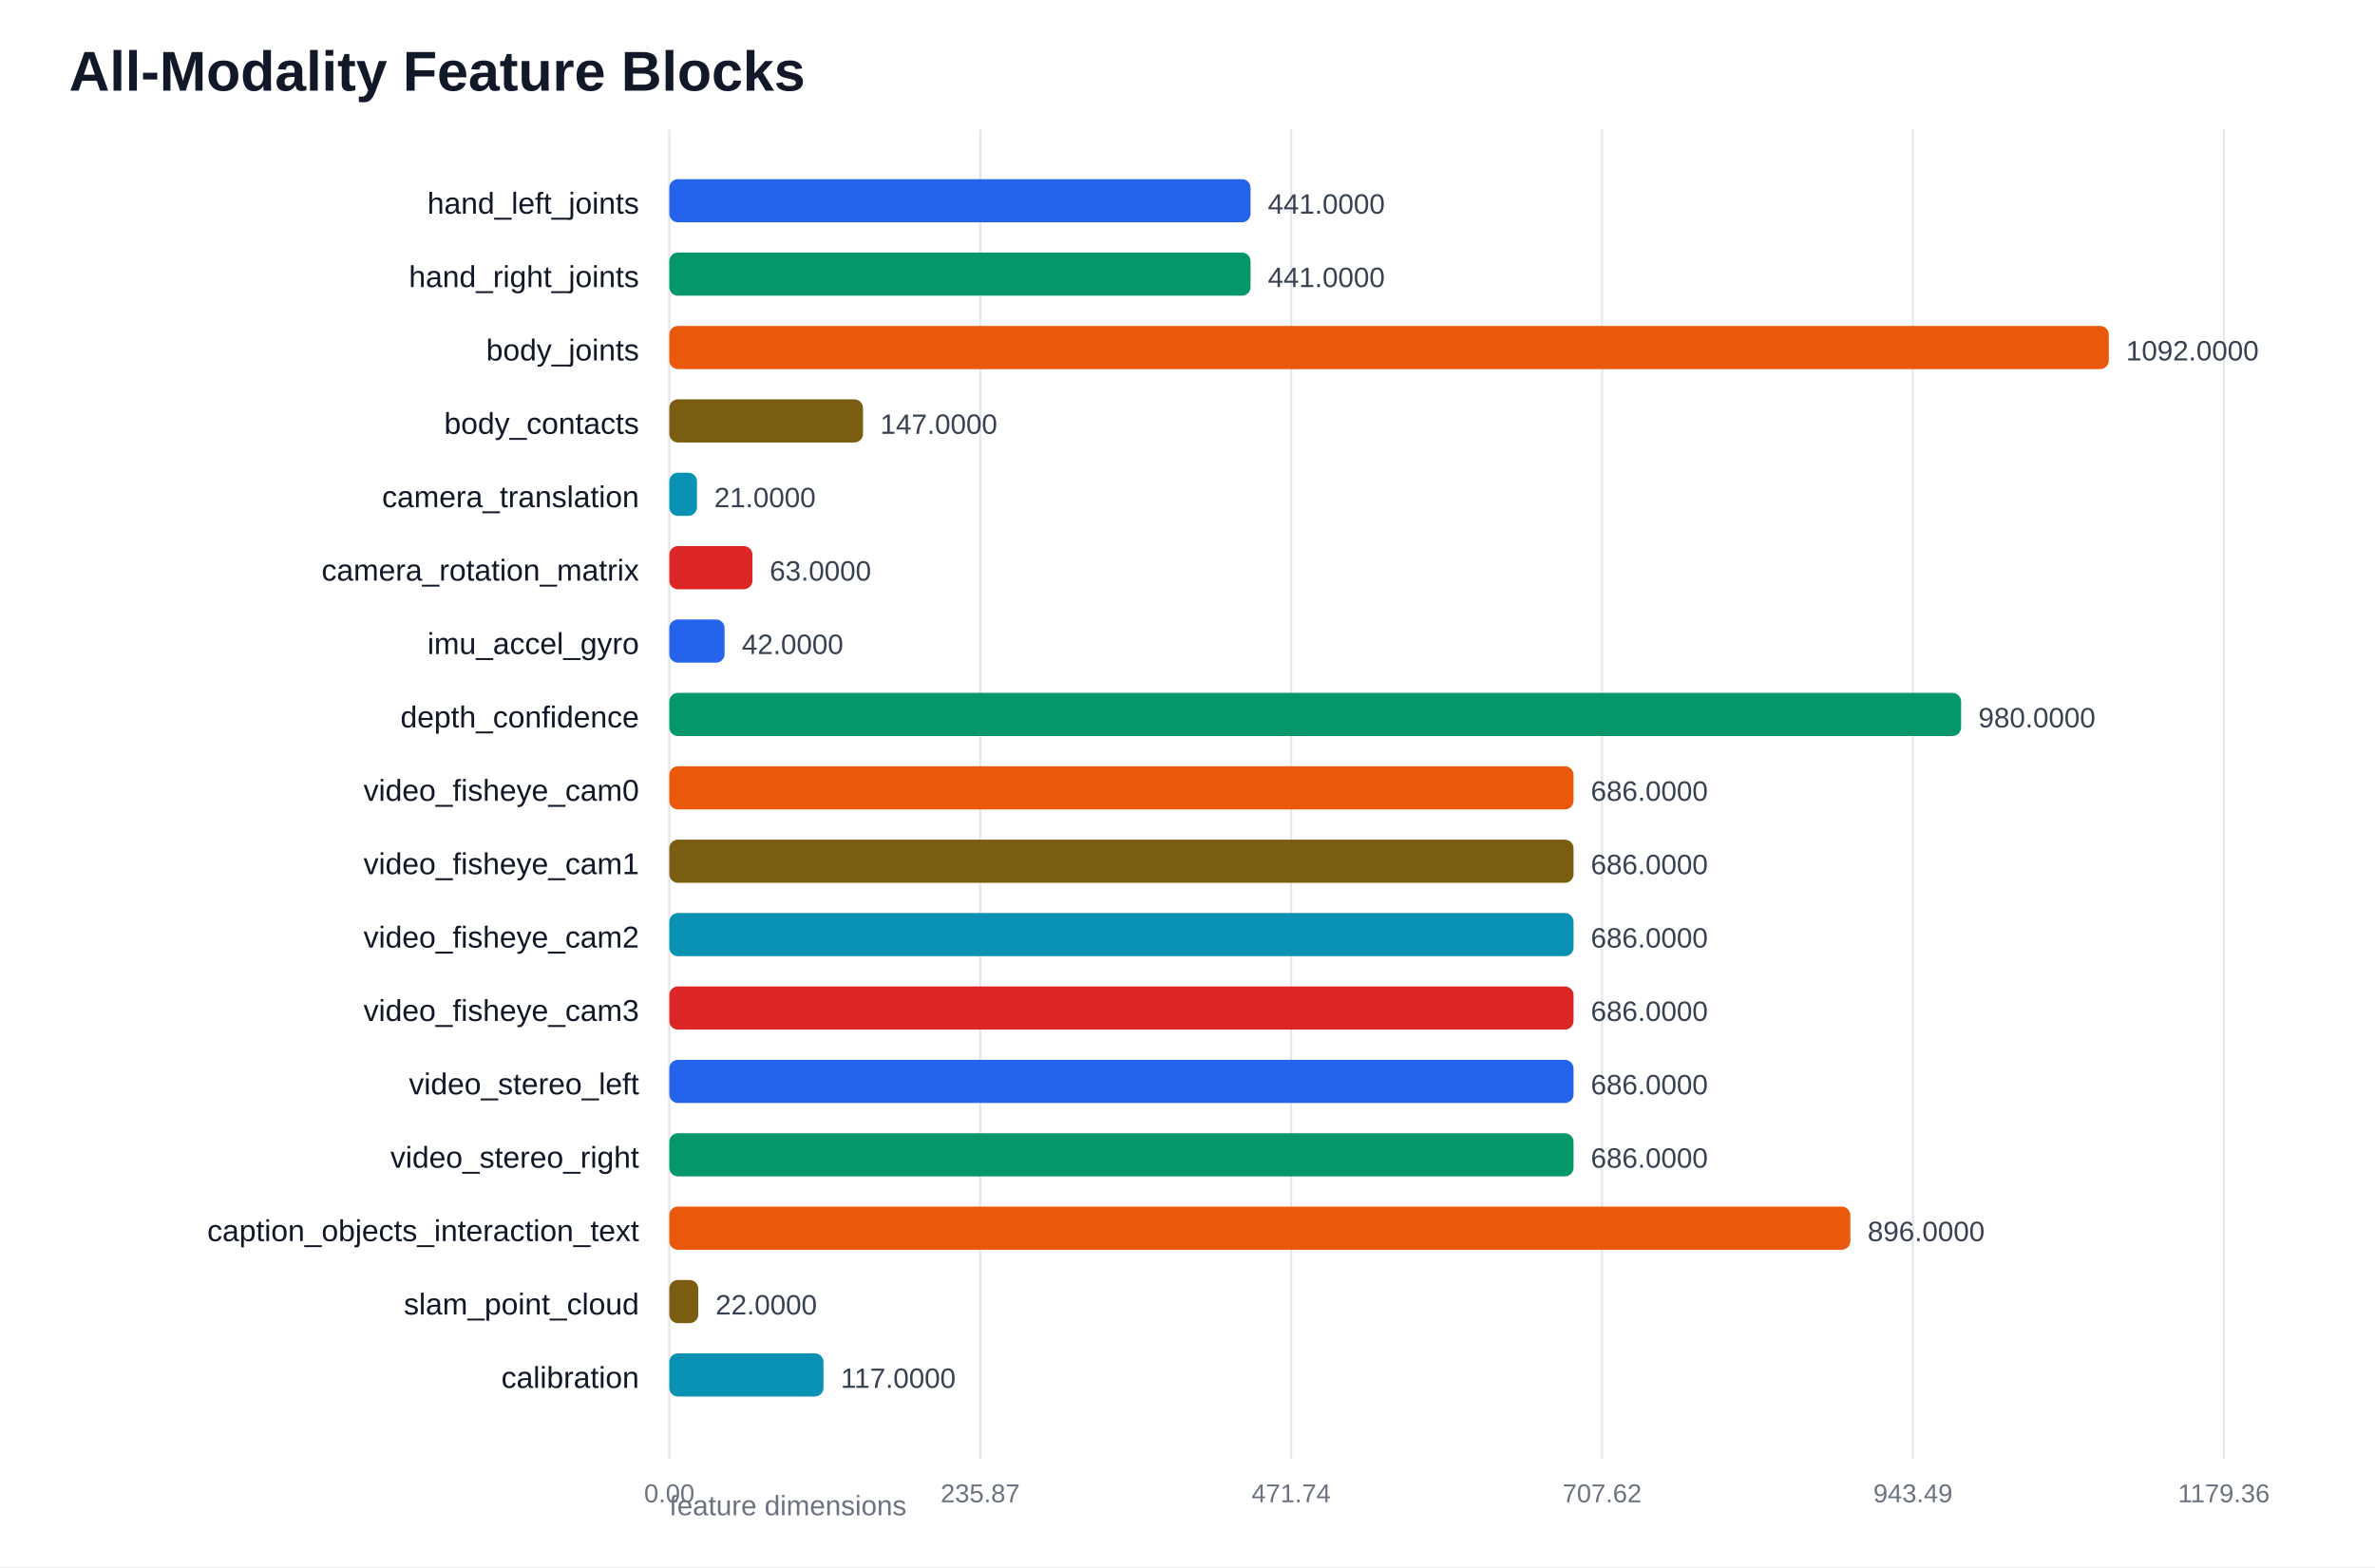
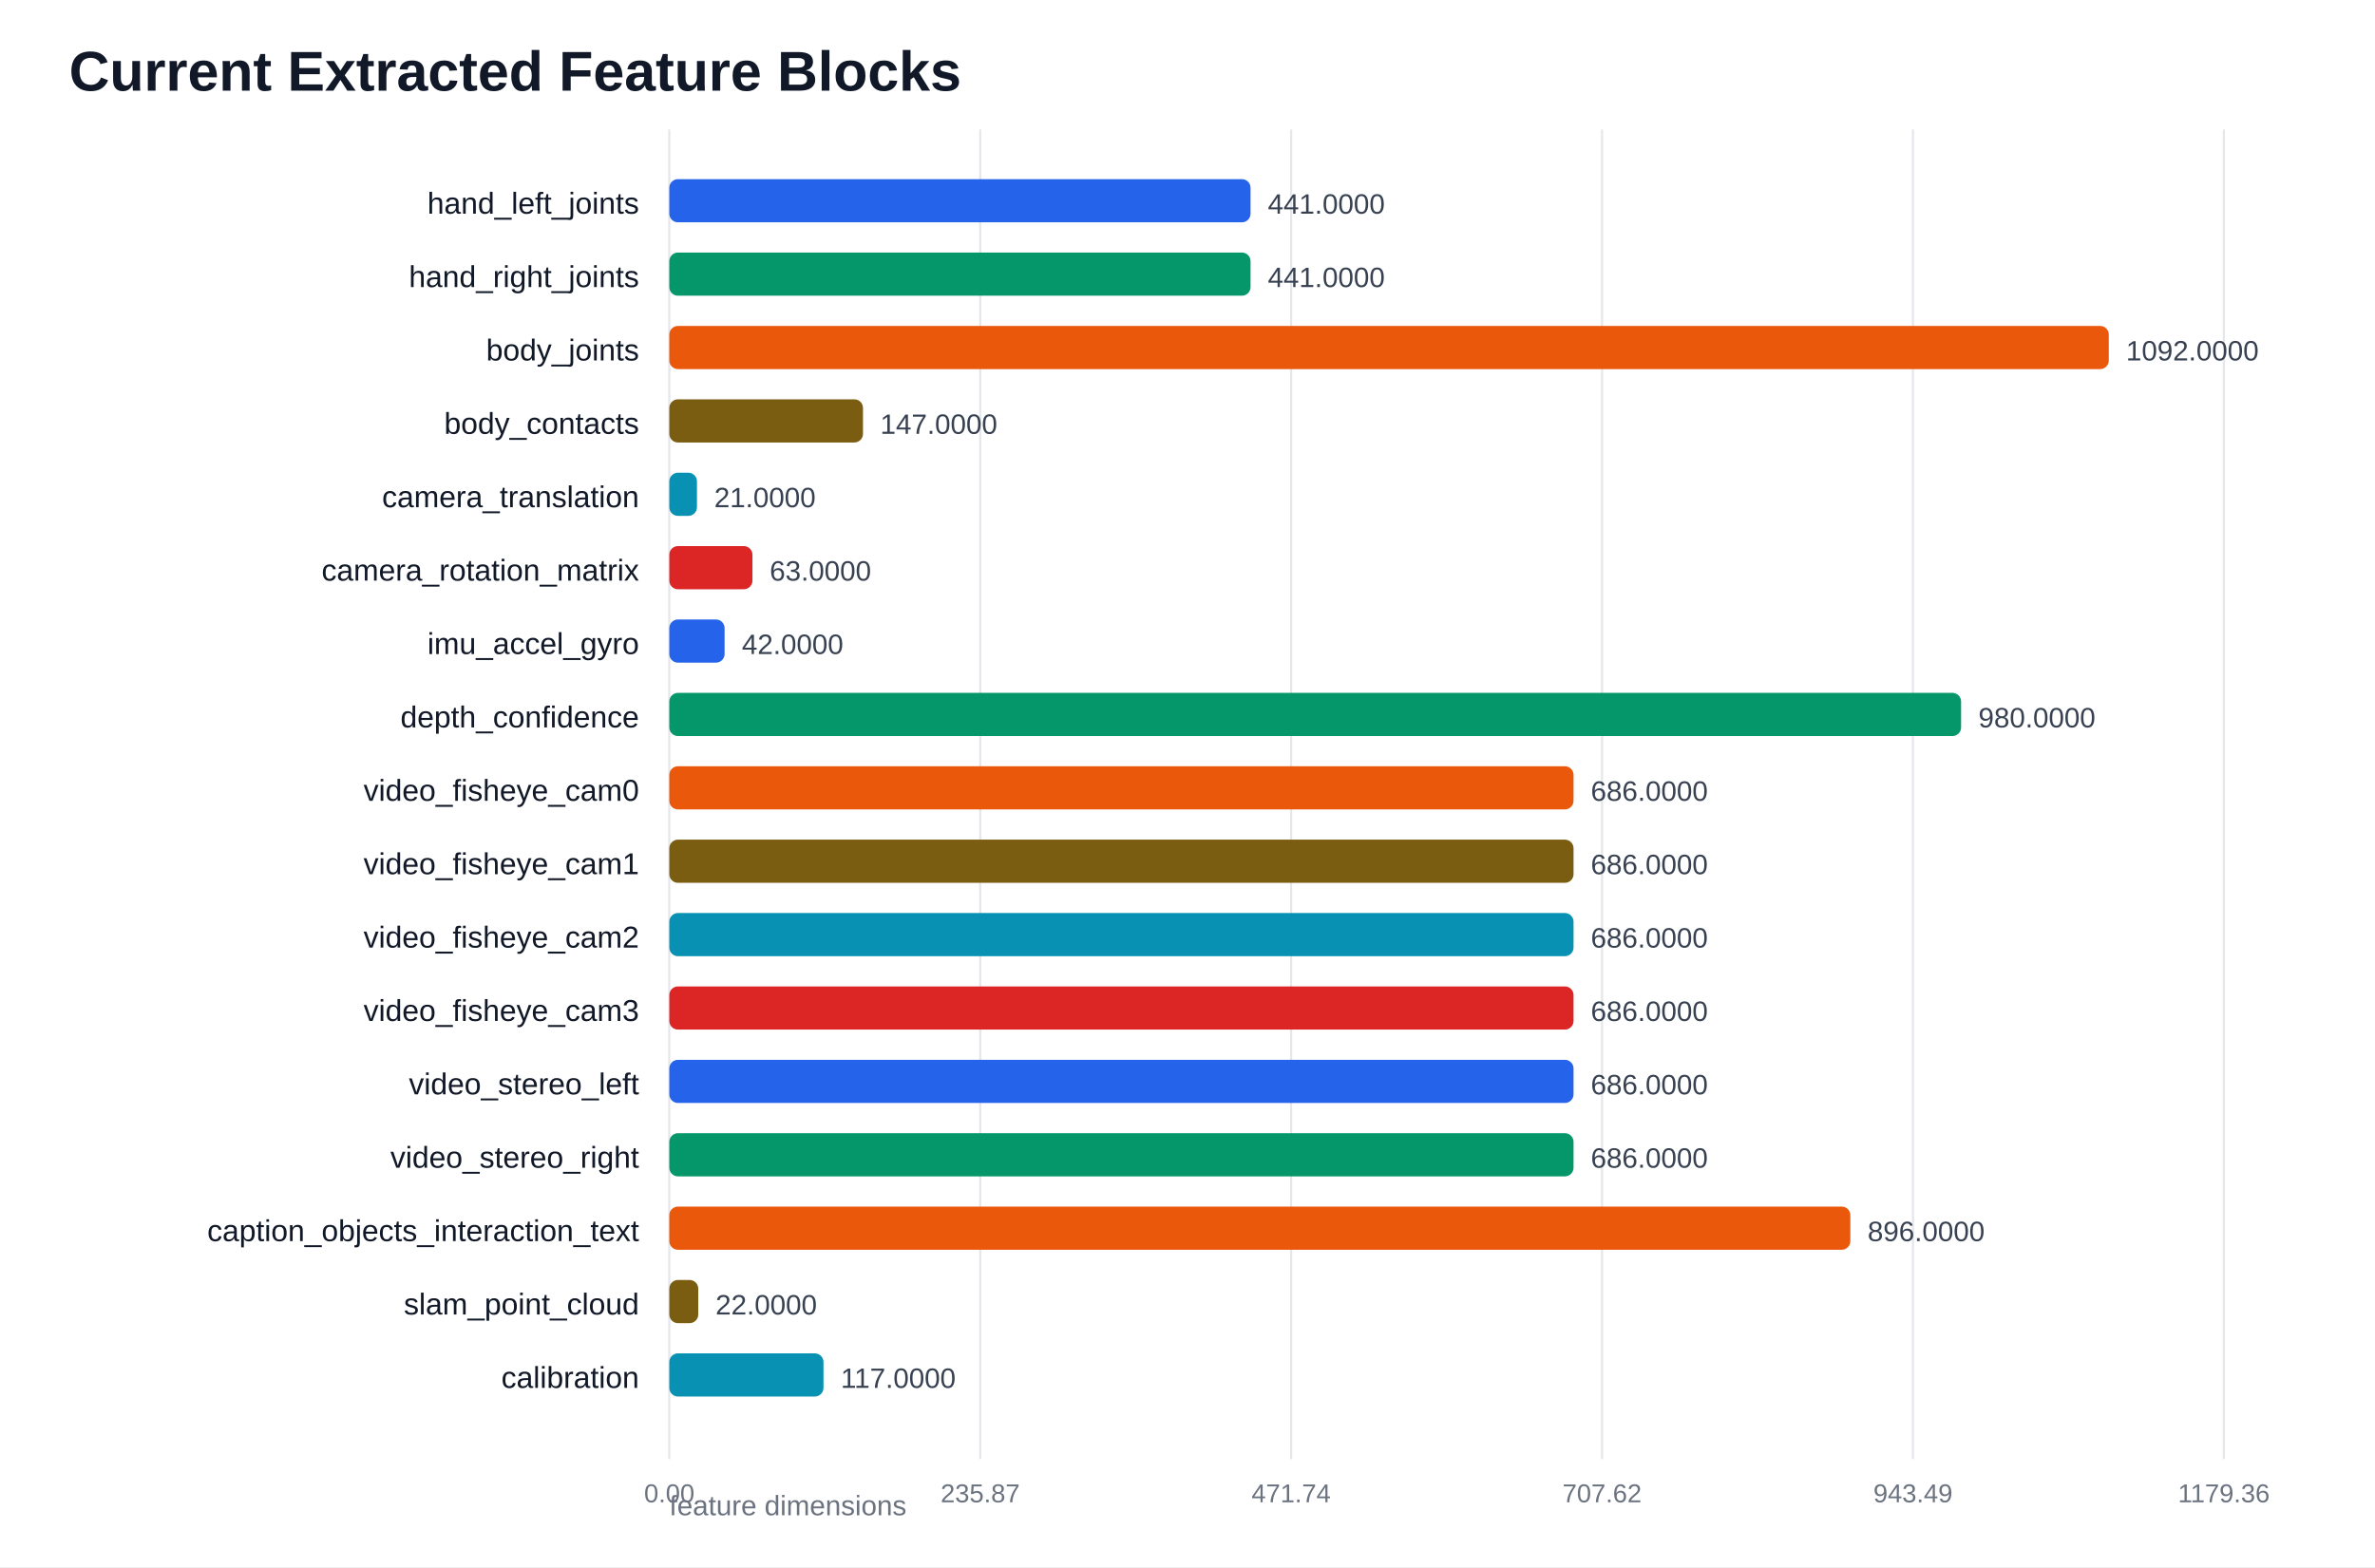
<svg xmlns="http://www.w3.org/2000/svg" width="1100" height="726" viewBox="0 0 1100 726">
  <rect width="100%" height="100%" fill="#ffffff" />
-   <text x="32" y="42" font-family="Arial, sans-serif" font-size="26" font-weight="700" fill="#111827">All-Modality Feature Blocks</text>
+   <text x="32" y="42" font-family="Arial, sans-serif" font-size="26" font-weight="700" fill="#111827">Current Extracted Feature Blocks</text>
  <text x="310" y="702" font-family="Arial, sans-serif" font-size="13" fill="#6b7280">feature dimensions</text>
  <line x1="310.0" y1="60" x2="310.0" y2="676" stroke="#e5e7eb" stroke-width="1" />
  <text x="310.0" y="696" text-anchor="middle" font-family="Arial, sans-serif" font-size="12" fill="#6b7280">0.00</text>
  <line x1="454.0" y1="60" x2="454.0" y2="676" stroke="#e5e7eb" stroke-width="1" />
  <text x="454.0" y="696" text-anchor="middle" font-family="Arial, sans-serif" font-size="12" fill="#6b7280">235.87</text>
  <line x1="598.0" y1="60" x2="598.0" y2="676" stroke="#e5e7eb" stroke-width="1" />
  <text x="598.0" y="696" text-anchor="middle" font-family="Arial, sans-serif" font-size="12" fill="#6b7280">471.74</text>
  <line x1="742.0" y1="60" x2="742.0" y2="676" stroke="#e5e7eb" stroke-width="1" />
  <text x="742.0" y="696" text-anchor="middle" font-family="Arial, sans-serif" font-size="12" fill="#6b7280">707.62</text>
  <line x1="886.0" y1="60" x2="886.0" y2="676" stroke="#e5e7eb" stroke-width="1" />
  <text x="886.0" y="696" text-anchor="middle" font-family="Arial, sans-serif" font-size="12" fill="#6b7280">943.49</text>
  <line x1="1030.0" y1="60" x2="1030.0" y2="676" stroke="#e5e7eb" stroke-width="1" />
  <text x="1030.0" y="696" text-anchor="middle" font-family="Arial, sans-serif" font-size="12" fill="#6b7280">1179.36</text>
  <text x="296" y="99" text-anchor="end" font-family="Arial, sans-serif" font-size="14" fill="#111827">hand_left_joints</text>
  <rect x="310" y="83" width="269.2" height="20" rx="4" fill="#2563eb" />
  <text x="587.2" y="99" font-family="Arial, sans-serif" font-size="13" fill="#374151">441.0000</text>
  <text x="296" y="133" text-anchor="end" font-family="Arial, sans-serif" font-size="14" fill="#111827">hand_right_joints</text>
  <rect x="310" y="117" width="269.2" height="20" rx="4" fill="#059669" />
  <text x="587.2" y="133" font-family="Arial, sans-serif" font-size="13" fill="#374151">441.0000</text>
  <text x="296" y="167" text-anchor="end" font-family="Arial, sans-serif" font-size="14" fill="#111827">body_joints</text>
  <rect x="310" y="151" width="666.7" height="20" rx="4" fill="#ea580c" />
  <text x="984.7" y="167" font-family="Arial, sans-serif" font-size="13" fill="#374151">1092.0000</text>
  <text x="296" y="201" text-anchor="end" font-family="Arial, sans-serif" font-size="14" fill="#111827">body_contacts</text>
  <rect x="310" y="185" width="89.7" height="20" rx="4" fill="#7b5d12" />
  <text x="407.7" y="201" font-family="Arial, sans-serif" font-size="13" fill="#374151">147.0000</text>
  <text x="296" y="235" text-anchor="end" font-family="Arial, sans-serif" font-size="14" fill="#111827">camera_translation</text>
  <rect x="310" y="219" width="12.8" height="20" rx="4" fill="#0891b2" />
  <text x="330.8" y="235" font-family="Arial, sans-serif" font-size="13" fill="#374151">21.0000</text>
  <text x="296" y="269" text-anchor="end" font-family="Arial, sans-serif" font-size="14" fill="#111827">camera_rotation_matrix</text>
  <rect x="310" y="253" width="38.5" height="20" rx="4" fill="#dc2626" />
  <text x="356.5" y="269" font-family="Arial, sans-serif" font-size="13" fill="#374151">63.0000</text>
  <text x="296" y="303" text-anchor="end" font-family="Arial, sans-serif" font-size="14" fill="#111827">imu_accel_gyro</text>
  <rect x="310" y="287" width="25.6" height="20" rx="4" fill="#2563eb" />
  <text x="343.6" y="303" font-family="Arial, sans-serif" font-size="13" fill="#374151">42.0000</text>
  <text x="296" y="337" text-anchor="end" font-family="Arial, sans-serif" font-size="14" fill="#111827">depth_confidence</text>
  <rect x="310" y="321" width="598.3" height="20" rx="4" fill="#059669" />
  <text x="916.3" y="337" font-family="Arial, sans-serif" font-size="13" fill="#374151">980.0000</text>
  <text x="296" y="371" text-anchor="end" font-family="Arial, sans-serif" font-size="14" fill="#111827">video_fisheye_cam0</text>
  <rect x="310" y="355" width="418.8" height="20" rx="4" fill="#ea580c" />
  <text x="736.8" y="371" font-family="Arial, sans-serif" font-size="13" fill="#374151">686.0000</text>
  <text x="296" y="405" text-anchor="end" font-family="Arial, sans-serif" font-size="14" fill="#111827">video_fisheye_cam1</text>
  <rect x="310" y="389" width="418.8" height="20" rx="4" fill="#7b5d12" />
  <text x="736.8" y="405" font-family="Arial, sans-serif" font-size="13" fill="#374151">686.0000</text>
  <text x="296" y="439" text-anchor="end" font-family="Arial, sans-serif" font-size="14" fill="#111827">video_fisheye_cam2</text>
  <rect x="310" y="423" width="418.8" height="20" rx="4" fill="#0891b2" />
  <text x="736.8" y="439" font-family="Arial, sans-serif" font-size="13" fill="#374151">686.0000</text>
  <text x="296" y="473" text-anchor="end" font-family="Arial, sans-serif" font-size="14" fill="#111827">video_fisheye_cam3</text>
  <rect x="310" y="457" width="418.8" height="20" rx="4" fill="#dc2626" />
  <text x="736.8" y="473" font-family="Arial, sans-serif" font-size="13" fill="#374151">686.0000</text>
  <text x="296" y="507" text-anchor="end" font-family="Arial, sans-serif" font-size="14" fill="#111827">video_stereo_left</text>
  <rect x="310" y="491" width="418.8" height="20" rx="4" fill="#2563eb" />
  <text x="736.8" y="507" font-family="Arial, sans-serif" font-size="13" fill="#374151">686.0000</text>
  <text x="296" y="541" text-anchor="end" font-family="Arial, sans-serif" font-size="14" fill="#111827">video_stereo_right</text>
  <rect x="310" y="525" width="418.8" height="20" rx="4" fill="#059669" />
  <text x="736.8" y="541" font-family="Arial, sans-serif" font-size="13" fill="#374151">686.0000</text>
  <text x="296" y="575" text-anchor="end" font-family="Arial, sans-serif" font-size="14" fill="#111827">caption_objects_interaction_text</text>
  <rect x="310" y="559" width="547.0" height="20" rx="4" fill="#ea580c" />
  <text x="865.0" y="575" font-family="Arial, sans-serif" font-size="13" fill="#374151">896.0000</text>
  <text x="296" y="609" text-anchor="end" font-family="Arial, sans-serif" font-size="14" fill="#111827">slam_point_cloud</text>
  <rect x="310" y="593" width="13.4" height="20" rx="4" fill="#7b5d12" />
  <text x="331.4" y="609" font-family="Arial, sans-serif" font-size="13" fill="#374151">22.0000</text>
  <text x="296" y="643" text-anchor="end" font-family="Arial, sans-serif" font-size="14" fill="#111827">calibration</text>
  <rect x="310" y="627" width="71.4" height="20" rx="4" fill="#0891b2" />
  <text x="389.4" y="643" font-family="Arial, sans-serif" font-size="13" fill="#374151">117.0000</text>
</svg>
